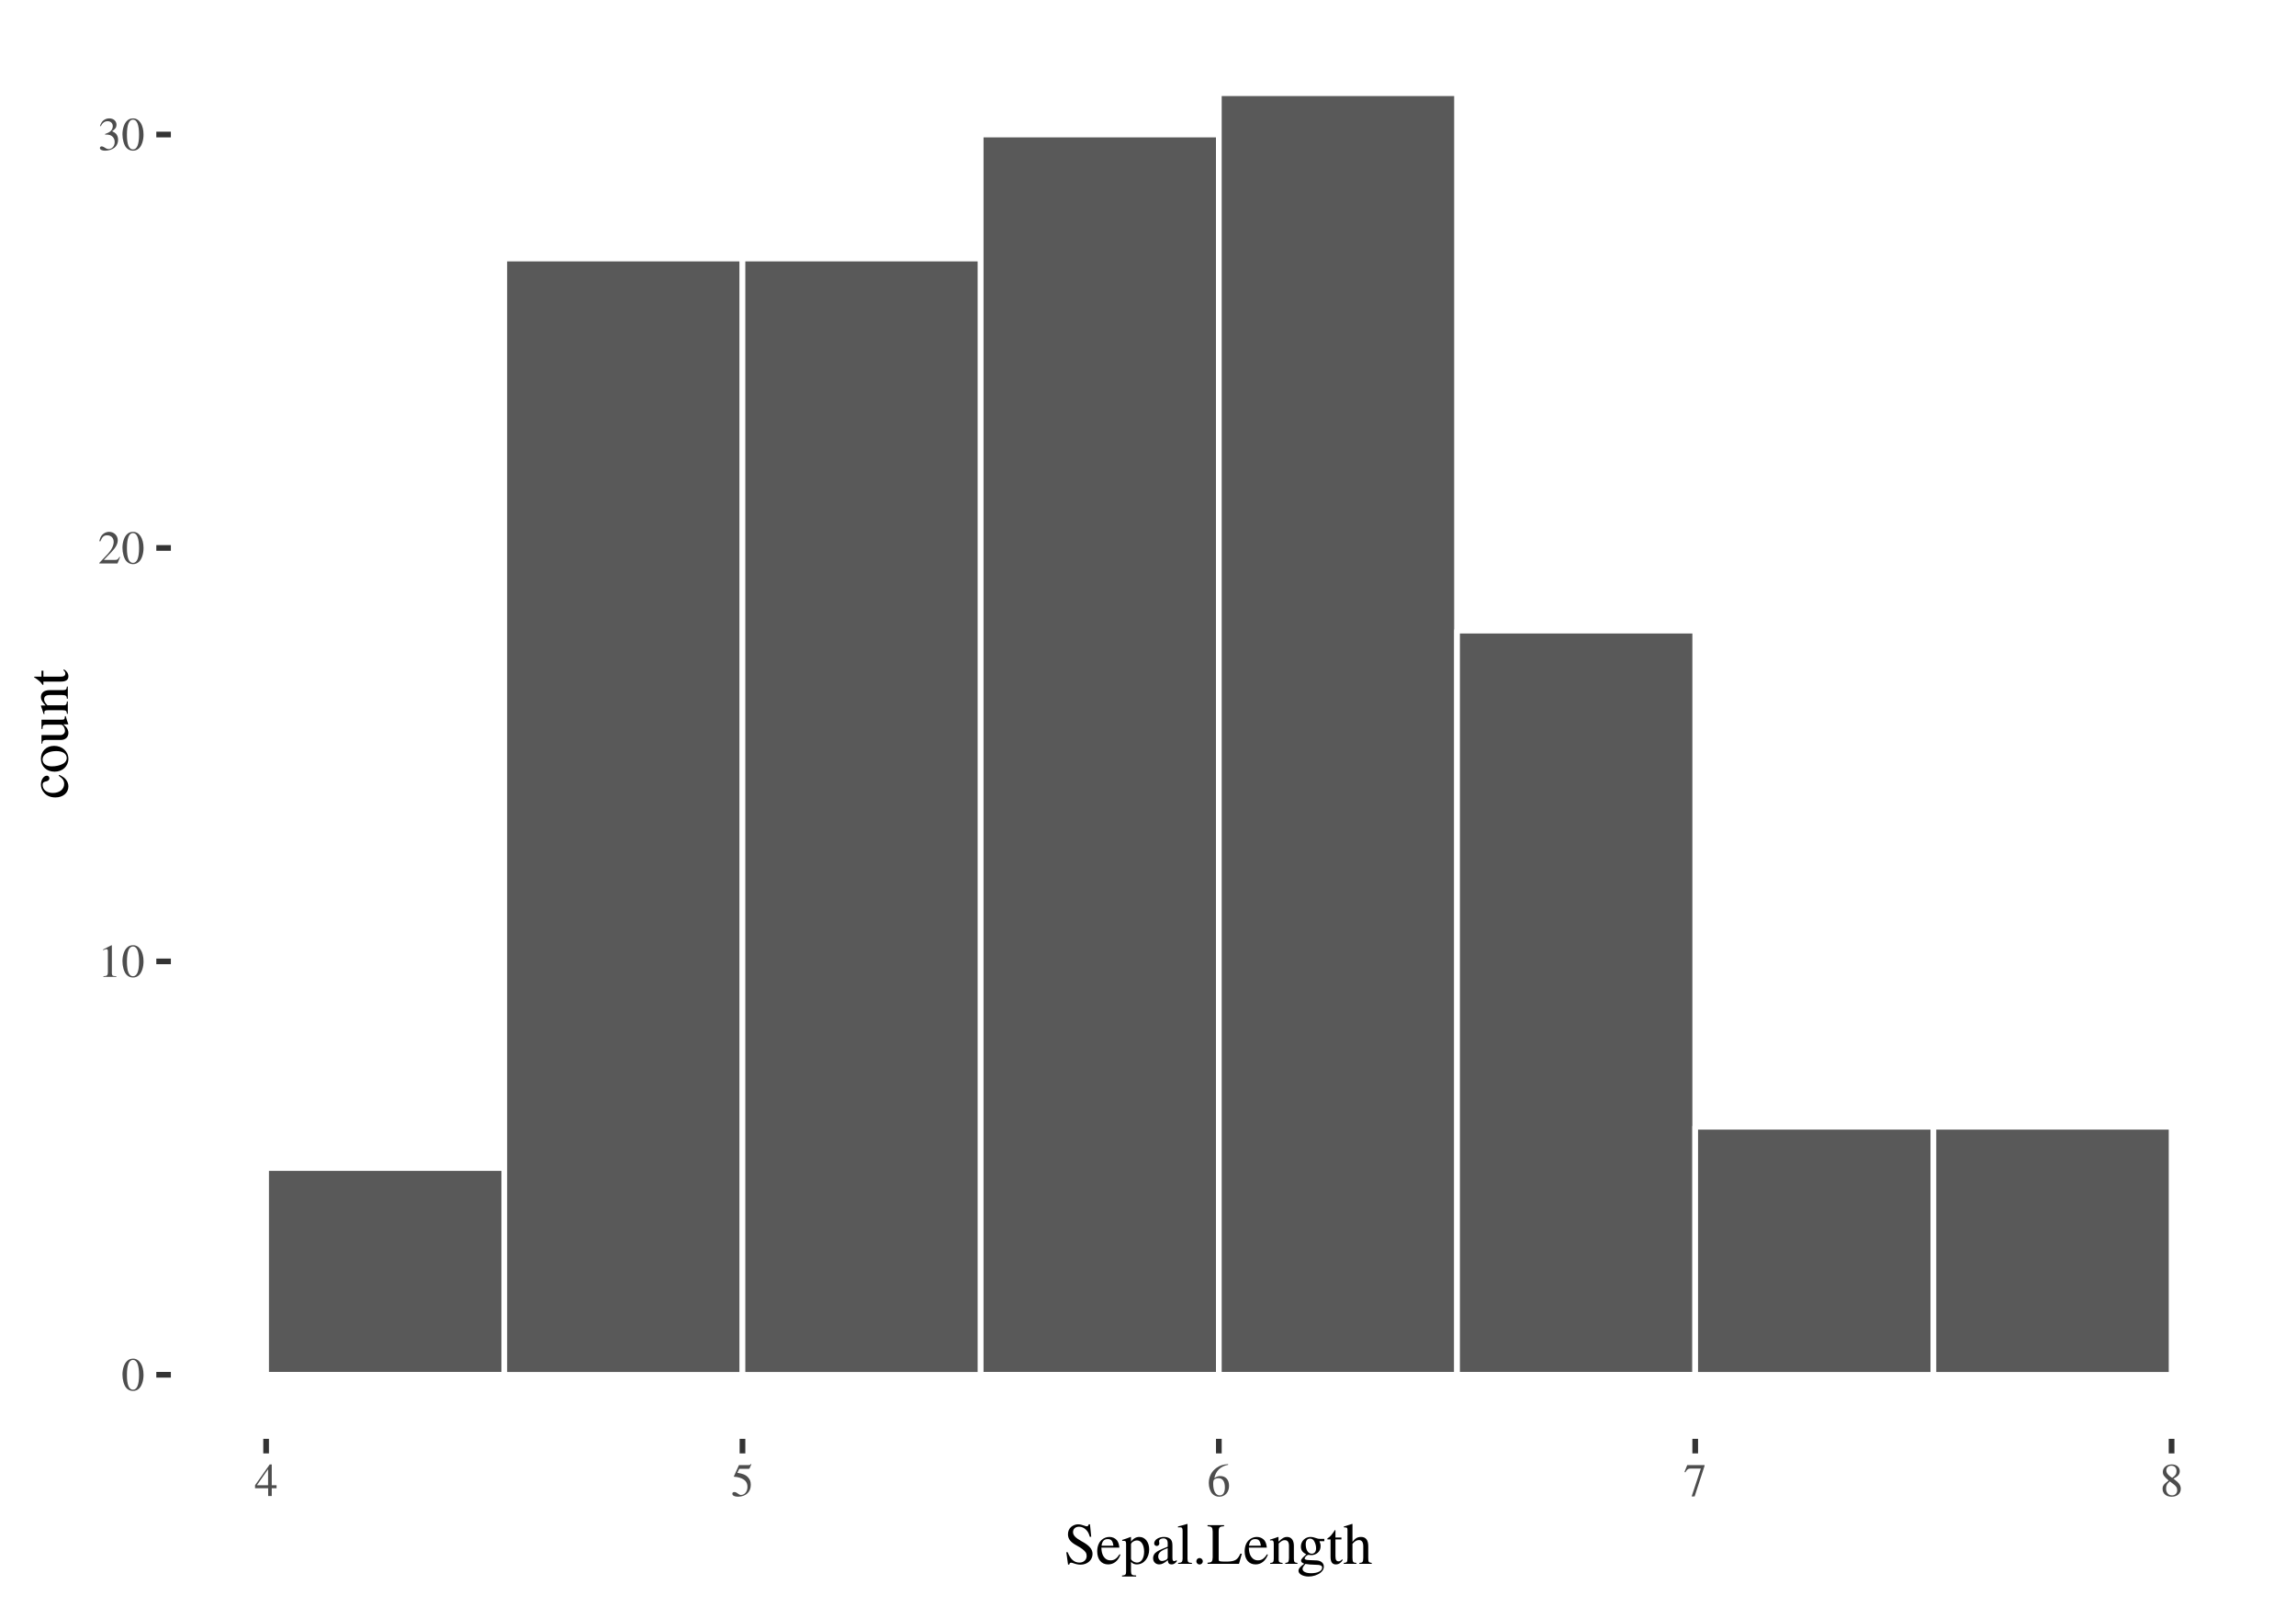
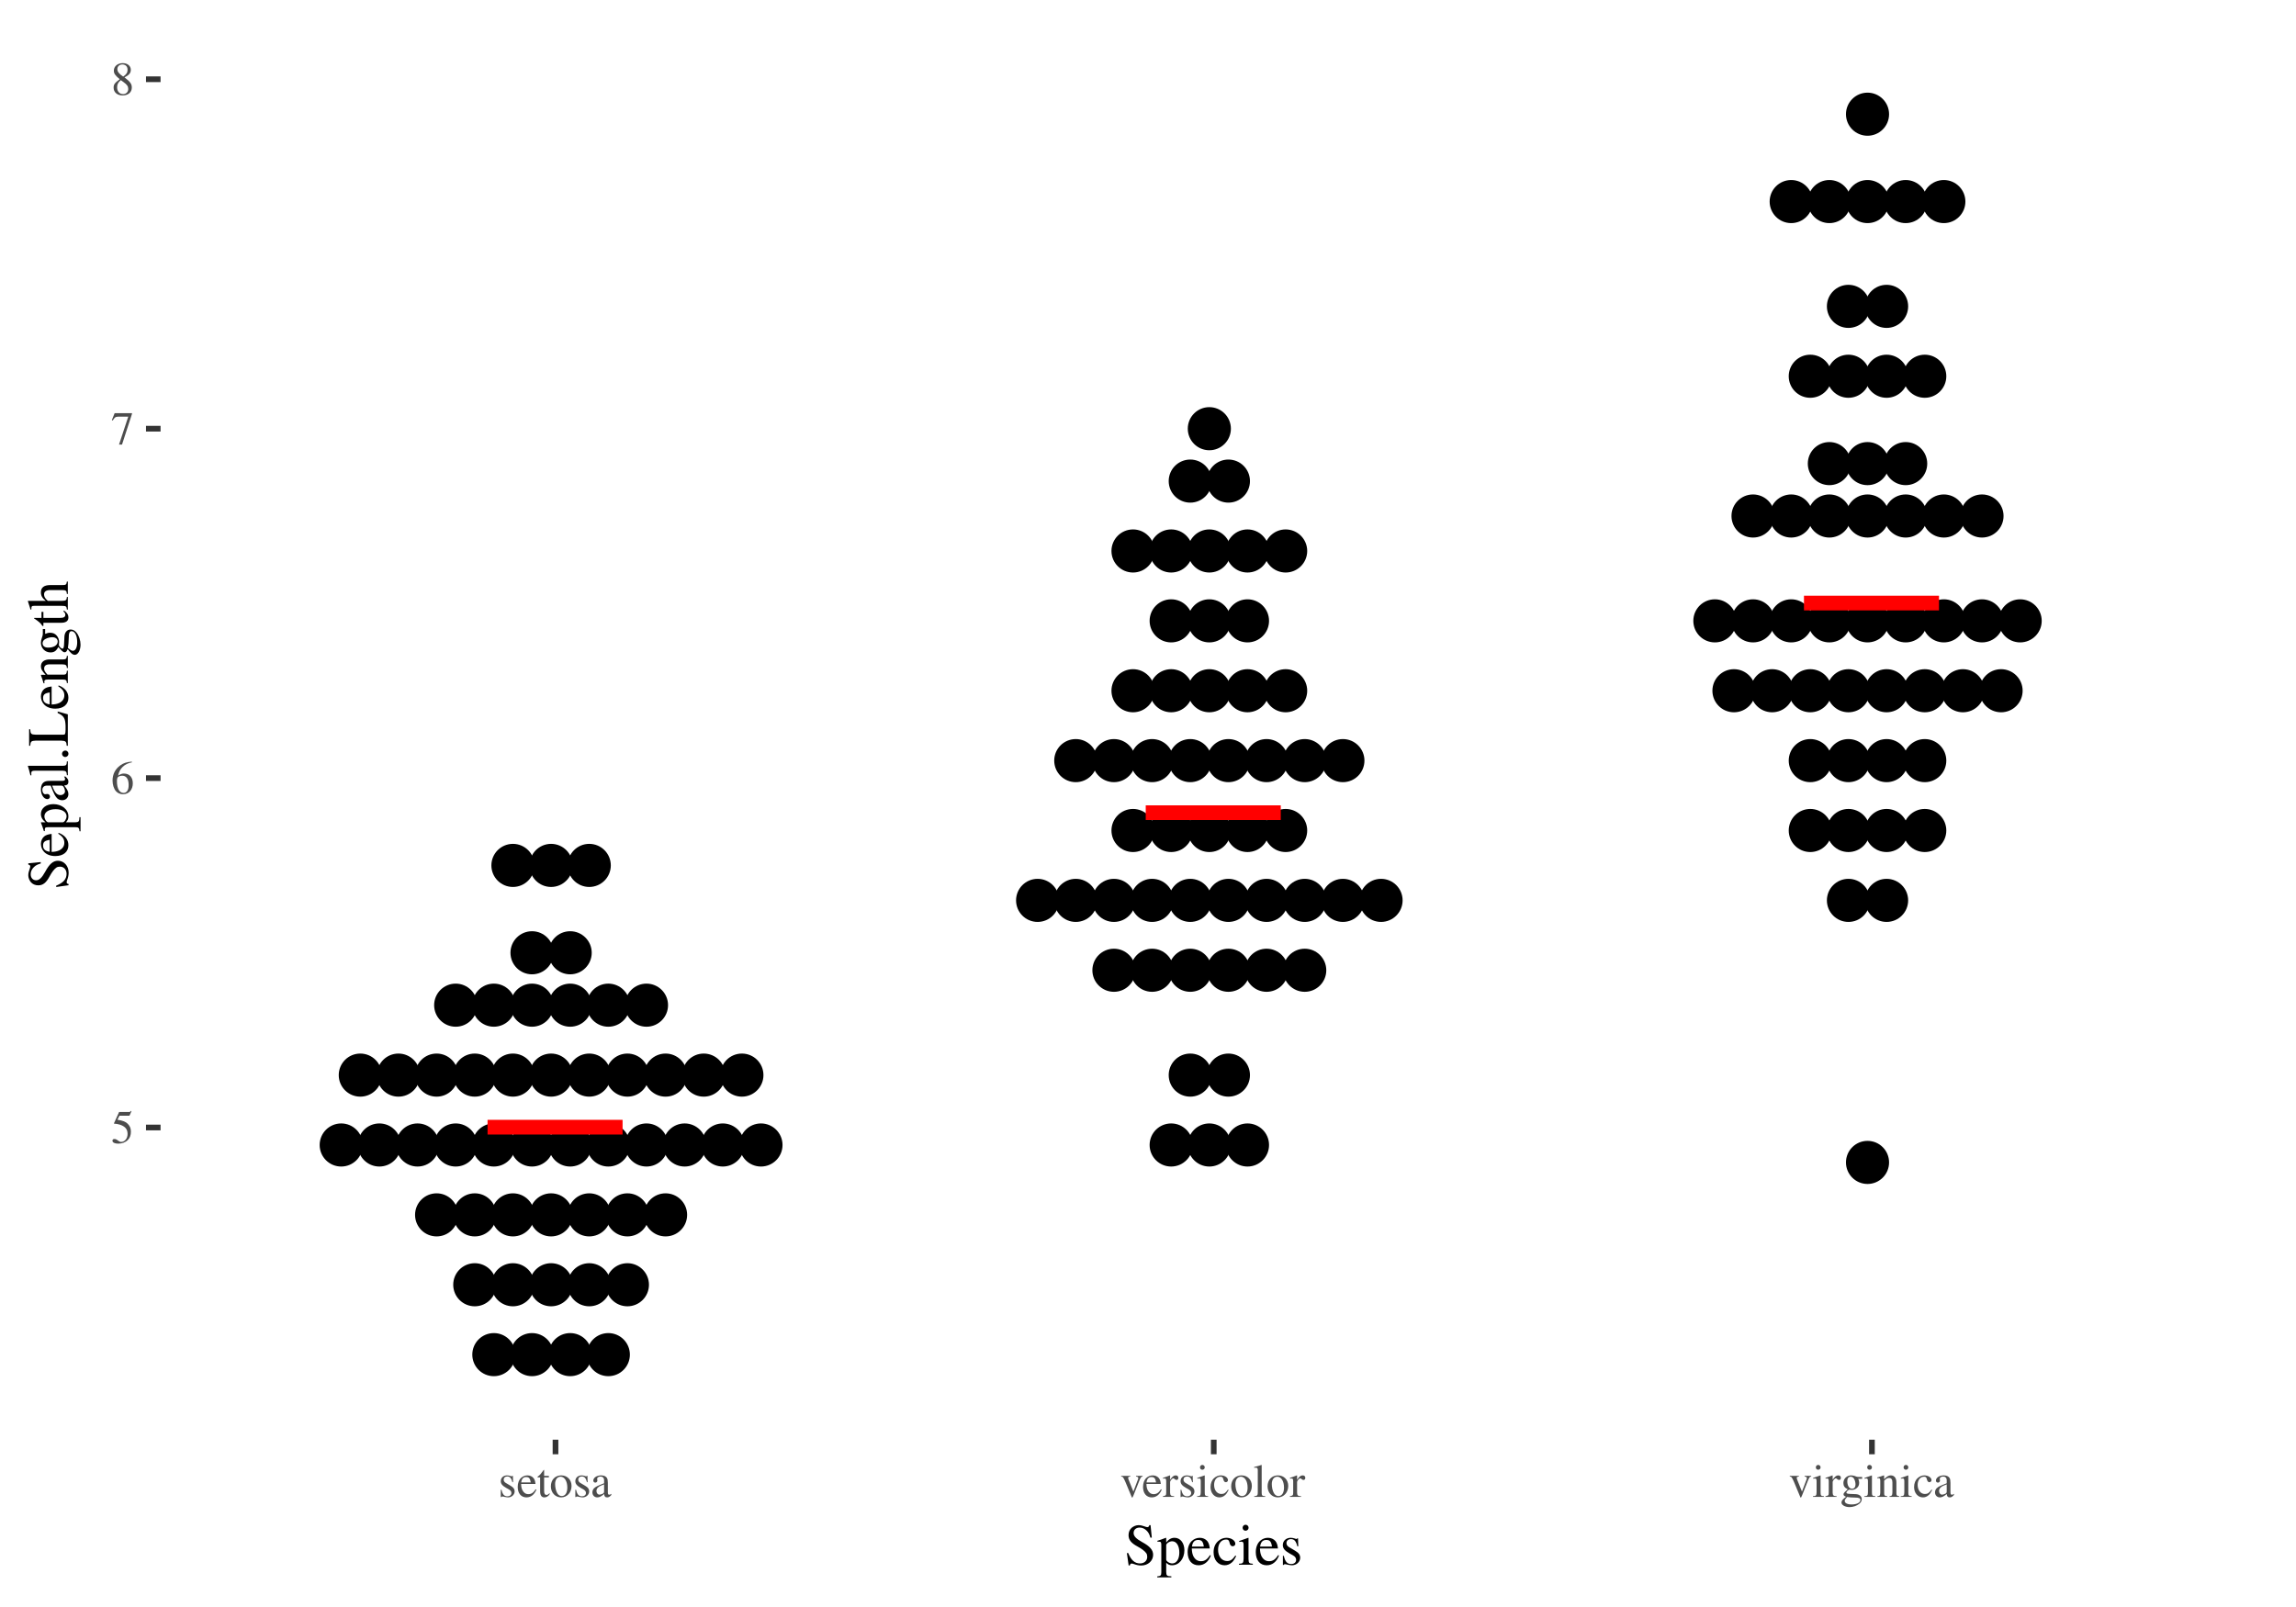
<svg xmlns="http://www.w3.org/2000/svg" viewBox="0 0 432.00 302.40">
  <defs>
    <style type="text/css">
    line, polyline, path, rect, circle {
      fill: none;
      stroke: #000000;
      stroke-linecap: round;
      stroke-linejoin: round;
      stroke-miterlimit: 10.00;
    }
  </style>
  </defs>
  <rect width="100%" height="100%" style="stroke: none; fill: #FFFFFF;" />
  <defs>
-     <clipPath id="cpMzIuMTQ4Nnw0MjYuNTIxfDI3MC43Nnw1LjQ3OTQ1">
-       <rect x="32.15" y="5.48" width="394.37" height="265.28" />
+     <clipPath id="cpMzAuMjEwMXw0MjYuNTIxfDI3MC45MTZ8NS40Nzk0NQ==">
+       <rect x="30.21" y="5.48" width="396.31" height="265.44" />
    </clipPath>
  </defs>
-   <rect x="50.07" y="219.80" width="44.81" height="38.90" style="stroke-width: 1.07; stroke: #FFFFFF; stroke-linecap: butt; fill: #595959;" clip-path="url(#cpMzIuMTQ4Nnw0MjYuNTIxfDI3MC43Nnw1LjQ3OTQ1)" />
-   <rect x="94.89" y="48.66" width="44.81" height="210.05" style="stroke-width: 1.07; stroke: #FFFFFF; stroke-linecap: butt; fill: #595959;" clip-path="url(#cpMzIuMTQ4Nnw0MjYuNTIxfDI3MC43Nnw1LjQ3OTQ1)" />
-   <rect x="139.70" y="48.66" width="44.81" height="210.05" style="stroke-width: 1.07; stroke: #FFFFFF; stroke-linecap: butt; fill: #595959;" clip-path="url(#cpMzIuMTQ4Nnw0MjYuNTIxfDI3MC43Nnw1LjQ3OTQ1)" />
-   <rect x="184.52" y="25.32" width="44.81" height="233.38" style="stroke-width: 1.07; stroke: #FFFFFF; stroke-linecap: butt; fill: #595959;" clip-path="url(#cpMzIuMTQ4Nnw0MjYuNTIxfDI3MC43Nnw1LjQ3OTQ1)" />
-   <rect x="229.33" y="17.54" width="44.81" height="241.16" style="stroke-width: 1.07; stroke: #FFFFFF; stroke-linecap: butt; fill: #595959;" clip-path="url(#cpMzIuMTQ4Nnw0MjYuNTIxfDI3MC43Nnw1LjQ3OTQ1)" />
-   <rect x="274.15" y="118.67" width="44.81" height="140.03" style="stroke-width: 1.07; stroke: #FFFFFF; stroke-linecap: butt; fill: #595959;" clip-path="url(#cpMzIuMTQ4Nnw0MjYuNTIxfDI3MC43Nnw1LjQ3OTQ1)" />
-   <rect x="318.96" y="212.03" width="44.81" height="46.68" style="stroke-width: 1.07; stroke: #FFFFFF; stroke-linecap: butt; fill: #595959;" clip-path="url(#cpMzIuMTQ4Nnw0MjYuNTIxfDI3MC43Nnw1LjQ3OTQ1)" />
-   <rect x="363.78" y="212.03" width="44.81" height="46.68" style="stroke-width: 1.07; stroke: #FFFFFF; stroke-linecap: butt; fill: #595959;" clip-path="url(#cpMzIuMTQ4Nnw0MjYuNTIxfDI3MC43Nnw1LjQ3OTQ1)" />
+   <circle cx="92.92" cy="254.91" r="2.76pt" style="stroke-width: 0.75; fill: #000000;" clip-path="url(#cpMzAuMjEwMXw0MjYuNTIxfDI3MC45MTZ8NS40Nzk0NQ==)" />
+   <circle cx="100.10" cy="254.91" r="2.76pt" style="stroke-width: 0.75; fill: #000000;" clip-path="url(#cpMzAuMjEwMXw0MjYuNTIxfDI3MC45MTZ8NS40Nzk0NQ==)" />
+   <circle cx="107.28" cy="254.91" r="2.76pt" style="stroke-width: 0.75; fill: #000000;" clip-path="url(#cpMzAuMjEwMXw0MjYuNTIxfDI3MC45MTZ8NS40Nzk0NQ==)" />
+   <circle cx="114.46" cy="254.91" r="2.76pt" style="stroke-width: 0.75; fill: #000000;" clip-path="url(#cpMzAuMjEwMXw0MjYuNTIxfDI3MC45MTZ8NS40Nzk0NQ==)" />
+   <circle cx="89.33" cy="241.76" r="2.76pt" style="stroke-width: 0.75; fill: #000000;" clip-path="url(#cpMzAuMjEwMXw0MjYuNTIxfDI3MC45MTZ8NS40Nzk0NQ==)" />
+   <circle cx="96.51" cy="241.76" r="2.76pt" style="stroke-width: 0.75; fill: #000000;" clip-path="url(#cpMzAuMjEwMXw0MjYuNTIxfDI3MC45MTZ8NS40Nzk0NQ==)" />
+   <circle cx="103.69" cy="241.76" r="2.76pt" style="stroke-width: 0.75; fill: #000000;" clip-path="url(#cpMzAuMjEwMXw0MjYuNTIxfDI3MC45MTZ8NS40Nzk0NQ==)" />
+   <circle cx="110.87" cy="241.76" r="2.76pt" style="stroke-width: 0.75; fill: #000000;" clip-path="url(#cpMzAuMjEwMXw0MjYuNTIxfDI3MC45MTZ8NS40Nzk0NQ==)" />
+   <circle cx="118.05" cy="241.76" r="2.76pt" style="stroke-width: 0.75; fill: #000000;" clip-path="url(#cpMzAuMjEwMXw0MjYuNTIxfDI3MC45MTZ8NS40Nzk0NQ==)" />
+   <circle cx="82.15" cy="228.61" r="2.76pt" style="stroke-width: 0.75; fill: #000000;" clip-path="url(#cpMzAuMjEwMXw0MjYuNTIxfDI3MC45MTZ8NS40Nzk0NQ==)" />
+   <circle cx="89.33" cy="228.61" r="2.76pt" style="stroke-width: 0.75; fill: #000000;" clip-path="url(#cpMzAuMjEwMXw0MjYuNTIxfDI3MC45MTZ8NS40Nzk0NQ==)" />
+   <circle cx="96.51" cy="228.61" r="2.76pt" style="stroke-width: 0.75; fill: #000000;" clip-path="url(#cpMzAuMjEwMXw0MjYuNTIxfDI3MC45MTZ8NS40Nzk0NQ==)" />
+   <circle cx="103.69" cy="228.61" r="2.76pt" style="stroke-width: 0.75; fill: #000000;" clip-path="url(#cpMzAuMjEwMXw0MjYuNTIxfDI3MC45MTZ8NS40Nzk0NQ==)" />
+   <circle cx="110.87" cy="228.61" r="2.76pt" style="stroke-width: 0.75; fill: #000000;" clip-path="url(#cpMzAuMjEwMXw0MjYuNTIxfDI3MC45MTZ8NS40Nzk0NQ==)" />
+   <circle cx="118.05" cy="228.61" r="2.76pt" style="stroke-width: 0.75; fill: #000000;" clip-path="url(#cpMzAuMjEwMXw0MjYuNTIxfDI3MC45MTZ8NS40Nzk0NQ==)" />
+   <circle cx="125.23" cy="228.61" r="2.76pt" style="stroke-width: 0.75; fill: #000000;" clip-path="url(#cpMzAuMjEwMXw0MjYuNTIxfDI3MC45MTZ8NS40Nzk0NQ==)" />
+   <circle cx="64.20" cy="215.46" r="2.76pt" style="stroke-width: 0.75; fill: #000000;" clip-path="url(#cpMzAuMjEwMXw0MjYuNTIxfDI3MC45MTZ8NS40Nzk0NQ==)" />
+   <circle cx="71.38" cy="215.46" r="2.76pt" style="stroke-width: 0.75; fill: #000000;" clip-path="url(#cpMzAuMjEwMXw0MjYuNTIxfDI3MC45MTZ8NS40Nzk0NQ==)" />
+   <circle cx="78.56" cy="215.46" r="2.76pt" style="stroke-width: 0.75; fill: #000000;" clip-path="url(#cpMzAuMjEwMXw0MjYuNTIxfDI3MC45MTZ8NS40Nzk0NQ==)" />
+   <circle cx="85.74" cy="215.46" r="2.76pt" style="stroke-width: 0.75; fill: #000000;" clip-path="url(#cpMzAuMjEwMXw0MjYuNTIxfDI3MC45MTZ8NS40Nzk0NQ==)" />
+   <circle cx="92.92" cy="215.46" r="2.76pt" style="stroke-width: 0.75; fill: #000000;" clip-path="url(#cpMzAuMjEwMXw0MjYuNTIxfDI3MC45MTZ8NS40Nzk0NQ==)" />
+   <circle cx="100.10" cy="215.46" r="2.76pt" style="stroke-width: 0.75; fill: #000000;" clip-path="url(#cpMzAuMjEwMXw0MjYuNTIxfDI3MC45MTZ8NS40Nzk0NQ==)" />
+   <circle cx="107.28" cy="215.46" r="2.76pt" style="stroke-width: 0.75; fill: #000000;" clip-path="url(#cpMzAuMjEwMXw0MjYuNTIxfDI3MC45MTZ8NS40Nzk0NQ==)" />
+   <circle cx="114.46" cy="215.46" r="2.76pt" style="stroke-width: 0.75; fill: #000000;" clip-path="url(#cpMzAuMjEwMXw0MjYuNTIxfDI3MC45MTZ8NS40Nzk0NQ==)" />
+   <circle cx="121.64" cy="215.46" r="2.76pt" style="stroke-width: 0.75; fill: #000000;" clip-path="url(#cpMzAuMjEwMXw0MjYuNTIxfDI3MC45MTZ8NS40Nzk0NQ==)" />
+   <circle cx="128.82" cy="215.46" r="2.76pt" style="stroke-width: 0.75; fill: #000000;" clip-path="url(#cpMzAuMjEwMXw0MjYuNTIxfDI3MC45MTZ8NS40Nzk0NQ==)" />
+   <circle cx="136.00" cy="215.46" r="2.76pt" style="stroke-width: 0.75; fill: #000000;" clip-path="url(#cpMzAuMjEwMXw0MjYuNTIxfDI3MC45MTZ8NS40Nzk0NQ==)" />
+   <circle cx="143.18" cy="215.46" r="2.76pt" style="stroke-width: 0.75; fill: #000000;" clip-path="url(#cpMzAuMjEwMXw0MjYuNTIxfDI3MC45MTZ8NS40Nzk0NQ==)" />
+   <circle cx="67.79" cy="202.31" r="2.76pt" style="stroke-width: 0.75; fill: #000000;" clip-path="url(#cpMzAuMjEwMXw0MjYuNTIxfDI3MC45MTZ8NS40Nzk0NQ==)" />
+   <circle cx="74.97" cy="202.31" r="2.76pt" style="stroke-width: 0.75; fill: #000000;" clip-path="url(#cpMzAuMjEwMXw0MjYuNTIxfDI3MC45MTZ8NS40Nzk0NQ==)" />
+   <circle cx="82.15" cy="202.31" r="2.76pt" style="stroke-width: 0.75; fill: #000000;" clip-path="url(#cpMzAuMjEwMXw0MjYuNTIxfDI3MC45MTZ8NS40Nzk0NQ==)" />
+   <circle cx="89.33" cy="202.31" r="2.76pt" style="stroke-width: 0.75; fill: #000000;" clip-path="url(#cpMzAuMjEwMXw0MjYuNTIxfDI3MC45MTZ8NS40Nzk0NQ==)" />
+   <circle cx="96.51" cy="202.31" r="2.76pt" style="stroke-width: 0.75; fill: #000000;" clip-path="url(#cpMzAuMjEwMXw0MjYuNTIxfDI3MC45MTZ8NS40Nzk0NQ==)" />
+   <circle cx="103.69" cy="202.31" r="2.76pt" style="stroke-width: 0.75; fill: #000000;" clip-path="url(#cpMzAuMjEwMXw0MjYuNTIxfDI3MC45MTZ8NS40Nzk0NQ==)" />
+   <circle cx="110.87" cy="202.31" r="2.76pt" style="stroke-width: 0.75; fill: #000000;" clip-path="url(#cpMzAuMjEwMXw0MjYuNTIxfDI3MC45MTZ8NS40Nzk0NQ==)" />
+   <circle cx="118.05" cy="202.31" r="2.76pt" style="stroke-width: 0.75; fill: #000000;" clip-path="url(#cpMzAuMjEwMXw0MjYuNTIxfDI3MC45MTZ8NS40Nzk0NQ==)" />
+   <circle cx="125.23" cy="202.31" r="2.76pt" style="stroke-width: 0.75; fill: #000000;" clip-path="url(#cpMzAuMjEwMXw0MjYuNTIxfDI3MC45MTZ8NS40Nzk0NQ==)" />
+   <circle cx="132.41" cy="202.31" r="2.76pt" style="stroke-width: 0.75; fill: #000000;" clip-path="url(#cpMzAuMjEwMXw0MjYuNTIxfDI3MC45MTZ8NS40Nzk0NQ==)" />
+   <circle cx="139.59" cy="202.31" r="2.76pt" style="stroke-width: 0.75; fill: #000000;" clip-path="url(#cpMzAuMjEwMXw0MjYuNTIxfDI3MC45MTZ8NS40Nzk0NQ==)" />
+   <circle cx="85.74" cy="189.15" r="2.76pt" style="stroke-width: 0.75; fill: #000000;" clip-path="url(#cpMzAuMjEwMXw0MjYuNTIxfDI3MC45MTZ8NS40Nzk0NQ==)" />
+   <circle cx="92.92" cy="189.15" r="2.76pt" style="stroke-width: 0.75; fill: #000000;" clip-path="url(#cpMzAuMjEwMXw0MjYuNTIxfDI3MC45MTZ8NS40Nzk0NQ==)" />
+   <circle cx="100.10" cy="189.15" r="2.76pt" style="stroke-width: 0.75; fill: #000000;" clip-path="url(#cpMzAuMjEwMXw0MjYuNTIxfDI3MC45MTZ8NS40Nzk0NQ==)" />
+   <circle cx="107.28" cy="189.15" r="2.76pt" style="stroke-width: 0.75; fill: #000000;" clip-path="url(#cpMzAuMjEwMXw0MjYuNTIxfDI3MC45MTZ8NS40Nzk0NQ==)" />
+   <circle cx="114.46" cy="189.15" r="2.76pt" style="stroke-width: 0.75; fill: #000000;" clip-path="url(#cpMzAuMjEwMXw0MjYuNTIxfDI3MC45MTZ8NS40Nzk0NQ==)" />
+   <circle cx="121.64" cy="189.15" r="2.76pt" style="stroke-width: 0.75; fill: #000000;" clip-path="url(#cpMzAuMjEwMXw0MjYuNTIxfDI3MC45MTZ8NS40Nzk0NQ==)" />
+   <circle cx="100.10" cy="179.29" r="2.76pt" style="stroke-width: 0.75; fill: #000000;" clip-path="url(#cpMzAuMjEwMXw0MjYuNTIxfDI3MC45MTZ8NS40Nzk0NQ==)" />
+   <circle cx="107.28" cy="179.29" r="2.76pt" style="stroke-width: 0.75; fill: #000000;" clip-path="url(#cpMzAuMjEwMXw0MjYuNTIxfDI3MC45MTZ8NS40Nzk0NQ==)" />
+   <circle cx="96.51" cy="162.85" r="2.76pt" style="stroke-width: 0.75; fill: #000000;" clip-path="url(#cpMzAuMjEwMXw0MjYuNTIxfDI3MC45MTZ8NS40Nzk0NQ==)" />
+   <circle cx="103.69" cy="162.85" r="2.76pt" style="stroke-width: 0.75; fill: #000000;" clip-path="url(#cpMzAuMjEwMXw0MjYuNTIxfDI3MC45MTZ8NS40Nzk0NQ==)" />
+   <circle cx="110.87" cy="162.85" r="2.76pt" style="stroke-width: 0.75; fill: #000000;" clip-path="url(#cpMzAuMjEwMXw0MjYuNTIxfDI3MC45MTZ8NS40Nzk0NQ==)" />
+   <circle cx="220.36" cy="215.46" r="2.76pt" style="stroke-width: 0.75; fill: #000000;" clip-path="url(#cpMzAuMjEwMXw0MjYuNTIxfDI3MC45MTZ8NS40Nzk0NQ==)" />
+   <circle cx="227.54" cy="215.46" r="2.76pt" style="stroke-width: 0.75; fill: #000000;" clip-path="url(#cpMzAuMjEwMXw0MjYuNTIxfDI3MC45MTZ8NS40Nzk0NQ==)" />
+   <circle cx="234.72" cy="215.46" r="2.76pt" style="stroke-width: 0.75; fill: #000000;" clip-path="url(#cpMzAuMjEwMXw0MjYuNTIxfDI3MC45MTZ8NS40Nzk0NQ==)" />
+   <circle cx="223.95" cy="202.31" r="2.76pt" style="stroke-width: 0.75; fill: #000000;" clip-path="url(#cpMzAuMjEwMXw0MjYuNTIxfDI3MC45MTZ8NS40Nzk0NQ==)" />
+   <circle cx="231.13" cy="202.31" r="2.76pt" style="stroke-width: 0.75; fill: #000000;" clip-path="url(#cpMzAuMjEwMXw0MjYuNTIxfDI3MC45MTZ8NS40Nzk0NQ==)" />
+   <circle cx="209.59" cy="182.58" r="2.76pt" style="stroke-width: 0.75; fill: #000000;" clip-path="url(#cpMzAuMjEwMXw0MjYuNTIxfDI3MC45MTZ8NS40Nzk0NQ==)" />
+   <circle cx="216.77" cy="182.58" r="2.76pt" style="stroke-width: 0.75; fill: #000000;" clip-path="url(#cpMzAuMjEwMXw0MjYuNTIxfDI3MC45MTZ8NS40Nzk0NQ==)" />
+   <circle cx="223.95" cy="182.58" r="2.76pt" style="stroke-width: 0.75; fill: #000000;" clip-path="url(#cpMzAuMjEwMXw0MjYuNTIxfDI3MC45MTZ8NS40Nzk0NQ==)" />
+   <circle cx="231.13" cy="182.58" r="2.76pt" style="stroke-width: 0.75; fill: #000000;" clip-path="url(#cpMzAuMjEwMXw0MjYuNTIxfDI3MC45MTZ8NS40Nzk0NQ==)" />
+   <circle cx="238.31" cy="182.58" r="2.76pt" style="stroke-width: 0.75; fill: #000000;" clip-path="url(#cpMzAuMjEwMXw0MjYuNTIxfDI3MC45MTZ8NS40Nzk0NQ==)" />
+   <circle cx="245.49" cy="182.58" r="2.76pt" style="stroke-width: 0.75; fill: #000000;" clip-path="url(#cpMzAuMjEwMXw0MjYuNTIxfDI3MC45MTZ8NS40Nzk0NQ==)" />
+   <circle cx="195.23" cy="169.43" r="2.76pt" style="stroke-width: 0.75; fill: #000000;" clip-path="url(#cpMzAuMjEwMXw0MjYuNTIxfDI3MC45MTZ8NS40Nzk0NQ==)" />
+   <circle cx="202.41" cy="169.43" r="2.76pt" style="stroke-width: 0.75; fill: #000000;" clip-path="url(#cpMzAuMjEwMXw0MjYuNTIxfDI3MC45MTZ8NS40Nzk0NQ==)" />
+   <circle cx="209.59" cy="169.43" r="2.76pt" style="stroke-width: 0.75; fill: #000000;" clip-path="url(#cpMzAuMjEwMXw0MjYuNTIxfDI3MC45MTZ8NS40Nzk0NQ==)" />
+   <circle cx="216.77" cy="169.43" r="2.76pt" style="stroke-width: 0.75; fill: #000000;" clip-path="url(#cpMzAuMjEwMXw0MjYuNTIxfDI3MC45MTZ8NS40Nzk0NQ==)" />
+   <circle cx="223.95" cy="169.43" r="2.76pt" style="stroke-width: 0.75; fill: #000000;" clip-path="url(#cpMzAuMjEwMXw0MjYuNTIxfDI3MC45MTZ8NS40Nzk0NQ==)" />
+   <circle cx="231.13" cy="169.43" r="2.76pt" style="stroke-width: 0.75; fill: #000000;" clip-path="url(#cpMzAuMjEwMXw0MjYuNTIxfDI3MC45MTZ8NS40Nzk0NQ==)" />
+   <circle cx="238.31" cy="169.43" r="2.76pt" style="stroke-width: 0.75; fill: #000000;" clip-path="url(#cpMzAuMjEwMXw0MjYuNTIxfDI3MC45MTZ8NS40Nzk0NQ==)" />
+   <circle cx="245.49" cy="169.43" r="2.76pt" style="stroke-width: 0.75; fill: #000000;" clip-path="url(#cpMzAuMjEwMXw0MjYuNTIxfDI3MC45MTZ8NS40Nzk0NQ==)" />
+   <circle cx="252.67" cy="169.43" r="2.76pt" style="stroke-width: 0.75; fill: #000000;" clip-path="url(#cpMzAuMjEwMXw0MjYuNTIxfDI3MC45MTZ8NS40Nzk0NQ==)" />
+   <circle cx="259.85" cy="169.43" r="2.76pt" style="stroke-width: 0.75; fill: #000000;" clip-path="url(#cpMzAuMjEwMXw0MjYuNTIxfDI3MC45MTZ8NS40Nzk0NQ==)" />
+   <circle cx="213.18" cy="156.28" r="2.76pt" style="stroke-width: 0.75; fill: #000000;" clip-path="url(#cpMzAuMjEwMXw0MjYuNTIxfDI3MC45MTZ8NS40Nzk0NQ==)" />
+   <circle cx="220.36" cy="156.28" r="2.76pt" style="stroke-width: 0.75; fill: #000000;" clip-path="url(#cpMzAuMjEwMXw0MjYuNTIxfDI3MC45MTZ8NS40Nzk0NQ==)" />
+   <circle cx="227.54" cy="156.28" r="2.76pt" style="stroke-width: 0.75; fill: #000000;" clip-path="url(#cpMzAuMjEwMXw0MjYuNTIxfDI3MC45MTZ8NS40Nzk0NQ==)" />
+   <circle cx="234.72" cy="156.28" r="2.76pt" style="stroke-width: 0.75; fill: #000000;" clip-path="url(#cpMzAuMjEwMXw0MjYuNTIxfDI3MC45MTZ8NS40Nzk0NQ==)" />
+   <circle cx="241.90" cy="156.28" r="2.76pt" style="stroke-width: 0.75; fill: #000000;" clip-path="url(#cpMzAuMjEwMXw0MjYuNTIxfDI3MC45MTZ8NS40Nzk0NQ==)" />
+   <circle cx="202.41" cy="143.13" r="2.76pt" style="stroke-width: 0.75; fill: #000000;" clip-path="url(#cpMzAuMjEwMXw0MjYuNTIxfDI3MC45MTZ8NS40Nzk0NQ==)" />
+   <circle cx="209.59" cy="143.13" r="2.76pt" style="stroke-width: 0.75; fill: #000000;" clip-path="url(#cpMzAuMjEwMXw0MjYuNTIxfDI3MC45MTZ8NS40Nzk0NQ==)" />
+   <circle cx="216.77" cy="143.13" r="2.76pt" style="stroke-width: 0.75; fill: #000000;" clip-path="url(#cpMzAuMjEwMXw0MjYuNTIxfDI3MC45MTZ8NS40Nzk0NQ==)" />
+   <circle cx="223.95" cy="143.13" r="2.76pt" style="stroke-width: 0.75; fill: #000000;" clip-path="url(#cpMzAuMjEwMXw0MjYuNTIxfDI3MC45MTZ8NS40Nzk0NQ==)" />
+   <circle cx="231.13" cy="143.13" r="2.76pt" style="stroke-width: 0.75; fill: #000000;" clip-path="url(#cpMzAuMjEwMXw0MjYuNTIxfDI3MC45MTZ8NS40Nzk0NQ==)" />
+   <circle cx="238.31" cy="143.13" r="2.76pt" style="stroke-width: 0.75; fill: #000000;" clip-path="url(#cpMzAuMjEwMXw0MjYuNTIxfDI3MC45MTZ8NS40Nzk0NQ==)" />
+   <circle cx="245.49" cy="143.13" r="2.76pt" style="stroke-width: 0.75; fill: #000000;" clip-path="url(#cpMzAuMjEwMXw0MjYuNTIxfDI3MC45MTZ8NS40Nzk0NQ==)" />
+   <circle cx="252.67" cy="143.13" r="2.76pt" style="stroke-width: 0.75; fill: #000000;" clip-path="url(#cpMzAuMjEwMXw0MjYuNTIxfDI3MC45MTZ8NS40Nzk0NQ==)" />
+   <circle cx="213.18" cy="129.98" r="2.76pt" style="stroke-width: 0.75; fill: #000000;" clip-path="url(#cpMzAuMjEwMXw0MjYuNTIxfDI3MC45MTZ8NS40Nzk0NQ==)" />
+   <circle cx="220.36" cy="129.98" r="2.76pt" style="stroke-width: 0.75; fill: #000000;" clip-path="url(#cpMzAuMjEwMXw0MjYuNTIxfDI3MC45MTZ8NS40Nzk0NQ==)" />
+   <circle cx="227.54" cy="129.98" r="2.76pt" style="stroke-width: 0.75; fill: #000000;" clip-path="url(#cpMzAuMjEwMXw0MjYuNTIxfDI3MC45MTZ8NS40Nzk0NQ==)" />
+   <circle cx="234.72" cy="129.98" r="2.76pt" style="stroke-width: 0.75; fill: #000000;" clip-path="url(#cpMzAuMjEwMXw0MjYuNTIxfDI3MC45MTZ8NS40Nzk0NQ==)" />
+   <circle cx="241.90" cy="129.98" r="2.76pt" style="stroke-width: 0.75; fill: #000000;" clip-path="url(#cpMzAuMjEwMXw0MjYuNTIxfDI3MC45MTZ8NS40Nzk0NQ==)" />
+   <circle cx="220.36" cy="116.83" r="2.76pt" style="stroke-width: 0.75; fill: #000000;" clip-path="url(#cpMzAuMjEwMXw0MjYuNTIxfDI3MC45MTZ8NS40Nzk0NQ==)" />
+   <circle cx="227.54" cy="116.83" r="2.76pt" style="stroke-width: 0.75; fill: #000000;" clip-path="url(#cpMzAuMjEwMXw0MjYuNTIxfDI3MC45MTZ8NS40Nzk0NQ==)" />
+   <circle cx="234.72" cy="116.83" r="2.76pt" style="stroke-width: 0.75; fill: #000000;" clip-path="url(#cpMzAuMjEwMXw0MjYuNTIxfDI3MC45MTZ8NS40Nzk0NQ==)" />
+   <circle cx="213.18" cy="103.68" r="2.76pt" style="stroke-width: 0.75; fill: #000000;" clip-path="url(#cpMzAuMjEwMXw0MjYuNTIxfDI3MC45MTZ8NS40Nzk0NQ==)" />
+   <circle cx="220.36" cy="103.68" r="2.76pt" style="stroke-width: 0.75; fill: #000000;" clip-path="url(#cpMzAuMjEwMXw0MjYuNTIxfDI3MC45MTZ8NS40Nzk0NQ==)" />
+   <circle cx="227.54" cy="103.68" r="2.76pt" style="stroke-width: 0.75; fill: #000000;" clip-path="url(#cpMzAuMjEwMXw0MjYuNTIxfDI3MC45MTZ8NS40Nzk0NQ==)" />
+   <circle cx="234.72" cy="103.68" r="2.76pt" style="stroke-width: 0.75; fill: #000000;" clip-path="url(#cpMzAuMjEwMXw0MjYuNTIxfDI3MC45MTZ8NS40Nzk0NQ==)" />
+   <circle cx="241.90" cy="103.68" r="2.76pt" style="stroke-width: 0.75; fill: #000000;" clip-path="url(#cpMzAuMjEwMXw0MjYuNTIxfDI3MC45MTZ8NS40Nzk0NQ==)" />
+   <circle cx="223.95" cy="90.53" r="2.76pt" style="stroke-width: 0.75; fill: #000000;" clip-path="url(#cpMzAuMjEwMXw0MjYuNTIxfDI3MC45MTZ8NS40Nzk0NQ==)" />
+   <circle cx="231.13" cy="90.53" r="2.76pt" style="stroke-width: 0.75; fill: #000000;" clip-path="url(#cpMzAuMjEwMXw0MjYuNTIxfDI3MC45MTZ8NS40Nzk0NQ==)" />
+   <circle cx="227.54" cy="80.67" r="2.76pt" style="stroke-width: 0.75; fill: #000000;" clip-path="url(#cpMzAuMjEwMXw0MjYuNTIxfDI3MC45MTZ8NS40Nzk0NQ==)" />
+   <circle cx="351.38" cy="218.74" r="2.76pt" style="stroke-width: 0.75; fill: #000000;" clip-path="url(#cpMzAuMjEwMXw0MjYuNTIxfDI3MC45MTZ8NS40Nzk0NQ==)" />
+   <circle cx="347.79" cy="169.43" r="2.76pt" style="stroke-width: 0.75; fill: #000000;" clip-path="url(#cpMzAuMjEwMXw0MjYuNTIxfDI3MC45MTZ8NS40Nzk0NQ==)" />
+   <circle cx="354.97" cy="169.43" r="2.76pt" style="stroke-width: 0.75; fill: #000000;" clip-path="url(#cpMzAuMjEwMXw0MjYuNTIxfDI3MC45MTZ8NS40Nzk0NQ==)" />
+   <circle cx="340.61" cy="156.28" r="2.76pt" style="stroke-width: 0.75; fill: #000000;" clip-path="url(#cpMzAuMjEwMXw0MjYuNTIxfDI3MC45MTZ8NS40Nzk0NQ==)" />
+   <circle cx="347.79" cy="156.28" r="2.76pt" style="stroke-width: 0.75; fill: #000000;" clip-path="url(#cpMzAuMjEwMXw0MjYuNTIxfDI3MC45MTZ8NS40Nzk0NQ==)" />
+   <circle cx="354.97" cy="156.28" r="2.76pt" style="stroke-width: 0.75; fill: #000000;" clip-path="url(#cpMzAuMjEwMXw0MjYuNTIxfDI3MC45MTZ8NS40Nzk0NQ==)" />
+   <circle cx="362.15" cy="156.28" r="2.76pt" style="stroke-width: 0.75; fill: #000000;" clip-path="url(#cpMzAuMjEwMXw0MjYuNTIxfDI3MC45MTZ8NS40Nzk0NQ==)" />
+   <circle cx="340.61" cy="143.13" r="2.76pt" style="stroke-width: 0.75; fill: #000000;" clip-path="url(#cpMzAuMjEwMXw0MjYuNTIxfDI3MC45MTZ8NS40Nzk0NQ==)" />
+   <circle cx="347.79" cy="143.13" r="2.76pt" style="stroke-width: 0.75; fill: #000000;" clip-path="url(#cpMzAuMjEwMXw0MjYuNTIxfDI3MC45MTZ8NS40Nzk0NQ==)" />
+   <circle cx="354.97" cy="143.13" r="2.76pt" style="stroke-width: 0.75; fill: #000000;" clip-path="url(#cpMzAuMjEwMXw0MjYuNTIxfDI3MC45MTZ8NS40Nzk0NQ==)" />
+   <circle cx="362.15" cy="143.13" r="2.76pt" style="stroke-width: 0.75; fill: #000000;" clip-path="url(#cpMzAuMjEwMXw0MjYuNTIxfDI3MC45MTZ8NS40Nzk0NQ==)" />
+   <circle cx="326.25" cy="129.98" r="2.76pt" style="stroke-width: 0.75; fill: #000000;" clip-path="url(#cpMzAuMjEwMXw0MjYuNTIxfDI3MC45MTZ8NS40Nzk0NQ==)" />
+   <circle cx="333.43" cy="129.98" r="2.76pt" style="stroke-width: 0.75; fill: #000000;" clip-path="url(#cpMzAuMjEwMXw0MjYuNTIxfDI3MC45MTZ8NS40Nzk0NQ==)" />
+   <circle cx="340.61" cy="129.98" r="2.76pt" style="stroke-width: 0.75; fill: #000000;" clip-path="url(#cpMzAuMjEwMXw0MjYuNTIxfDI3MC45MTZ8NS40Nzk0NQ==)" />
+   <circle cx="347.79" cy="129.98" r="2.76pt" style="stroke-width: 0.75; fill: #000000;" clip-path="url(#cpMzAuMjEwMXw0MjYuNTIxfDI3MC45MTZ8NS40Nzk0NQ==)" />
+   <circle cx="354.97" cy="129.98" r="2.76pt" style="stroke-width: 0.75; fill: #000000;" clip-path="url(#cpMzAuMjEwMXw0MjYuNTIxfDI3MC45MTZ8NS40Nzk0NQ==)" />
+   <circle cx="362.15" cy="129.98" r="2.76pt" style="stroke-width: 0.75; fill: #000000;" clip-path="url(#cpMzAuMjEwMXw0MjYuNTIxfDI3MC45MTZ8NS40Nzk0NQ==)" />
+   <circle cx="369.33" cy="129.98" r="2.76pt" style="stroke-width: 0.75; fill: #000000;" clip-path="url(#cpMzAuMjEwMXw0MjYuNTIxfDI3MC45MTZ8NS40Nzk0NQ==)" />
+   <circle cx="376.51" cy="129.98" r="2.76pt" style="stroke-width: 0.75; fill: #000000;" clip-path="url(#cpMzAuMjEwMXw0MjYuNTIxfDI3MC45MTZ8NS40Nzk0NQ==)" />
+   <circle cx="322.66" cy="116.83" r="2.76pt" style="stroke-width: 0.75; fill: #000000;" clip-path="url(#cpMzAuMjEwMXw0MjYuNTIxfDI3MC45MTZ8NS40Nzk0NQ==)" />
+   <circle cx="329.84" cy="116.83" r="2.76pt" style="stroke-width: 0.75; fill: #000000;" clip-path="url(#cpMzAuMjEwMXw0MjYuNTIxfDI3MC45MTZ8NS40Nzk0NQ==)" />
+   <circle cx="337.02" cy="116.83" r="2.76pt" style="stroke-width: 0.75; fill: #000000;" clip-path="url(#cpMzAuMjEwMXw0MjYuNTIxfDI3MC45MTZ8NS40Nzk0NQ==)" />
+   <circle cx="344.20" cy="116.83" r="2.76pt" style="stroke-width: 0.75; fill: #000000;" clip-path="url(#cpMzAuMjEwMXw0MjYuNTIxfDI3MC45MTZ8NS40Nzk0NQ==)" />
+   <circle cx="351.38" cy="116.83" r="2.76pt" style="stroke-width: 0.75; fill: #000000;" clip-path="url(#cpMzAuMjEwMXw0MjYuNTIxfDI3MC45MTZ8NS40Nzk0NQ==)" />
+   <circle cx="358.56" cy="116.83" r="2.76pt" style="stroke-width: 0.75; fill: #000000;" clip-path="url(#cpMzAuMjEwMXw0MjYuNTIxfDI3MC45MTZ8NS40Nzk0NQ==)" />
+   <circle cx="365.74" cy="116.83" r="2.76pt" style="stroke-width: 0.75; fill: #000000;" clip-path="url(#cpMzAuMjEwMXw0MjYuNTIxfDI3MC45MTZ8NS40Nzk0NQ==)" />
+   <circle cx="372.92" cy="116.83" r="2.76pt" style="stroke-width: 0.75; fill: #000000;" clip-path="url(#cpMzAuMjEwMXw0MjYuNTIxfDI3MC45MTZ8NS40Nzk0NQ==)" />
+   <circle cx="380.10" cy="116.83" r="2.76pt" style="stroke-width: 0.75; fill: #000000;" clip-path="url(#cpMzAuMjEwMXw0MjYuNTIxfDI3MC45MTZ8NS40Nzk0NQ==)" />
+   <circle cx="329.84" cy="97.10" r="2.76pt" style="stroke-width: 0.75; fill: #000000;" clip-path="url(#cpMzAuMjEwMXw0MjYuNTIxfDI3MC45MTZ8NS40Nzk0NQ==)" />
+   <circle cx="337.02" cy="97.10" r="2.76pt" style="stroke-width: 0.75; fill: #000000;" clip-path="url(#cpMzAuMjEwMXw0MjYuNTIxfDI3MC45MTZ8NS40Nzk0NQ==)" />
+   <circle cx="344.20" cy="97.10" r="2.76pt" style="stroke-width: 0.75; fill: #000000;" clip-path="url(#cpMzAuMjEwMXw0MjYuNTIxfDI3MC45MTZ8NS40Nzk0NQ==)" />
+   <circle cx="351.38" cy="97.10" r="2.76pt" style="stroke-width: 0.75; fill: #000000;" clip-path="url(#cpMzAuMjEwMXw0MjYuNTIxfDI3MC45MTZ8NS40Nzk0NQ==)" />
+   <circle cx="358.56" cy="97.10" r="2.76pt" style="stroke-width: 0.75; fill: #000000;" clip-path="url(#cpMzAuMjEwMXw0MjYuNTIxfDI3MC45MTZ8NS40Nzk0NQ==)" />
+   <circle cx="365.74" cy="97.10" r="2.76pt" style="stroke-width: 0.75; fill: #000000;" clip-path="url(#cpMzAuMjEwMXw0MjYuNTIxfDI3MC45MTZ8NS40Nzk0NQ==)" />
+   <circle cx="372.92" cy="97.10" r="2.76pt" style="stroke-width: 0.75; fill: #000000;" clip-path="url(#cpMzAuMjEwMXw0MjYuNTIxfDI3MC45MTZ8NS40Nzk0NQ==)" />
+   <circle cx="344.20" cy="87.24" r="2.76pt" style="stroke-width: 0.75; fill: #000000;" clip-path="url(#cpMzAuMjEwMXw0MjYuNTIxfDI3MC45MTZ8NS40Nzk0NQ==)" />
+   <circle cx="351.38" cy="87.24" r="2.76pt" style="stroke-width: 0.75; fill: #000000;" clip-path="url(#cpMzAuMjEwMXw0MjYuNTIxfDI3MC45MTZ8NS40Nzk0NQ==)" />
+   <circle cx="358.56" cy="87.24" r="2.76pt" style="stroke-width: 0.75; fill: #000000;" clip-path="url(#cpMzAuMjEwMXw0MjYuNTIxfDI3MC45MTZ8NS40Nzk0NQ==)" />
+   <circle cx="340.61" cy="70.80" r="2.76pt" style="stroke-width: 0.75; fill: #000000;" clip-path="url(#cpMzAuMjEwMXw0MjYuNTIxfDI3MC45MTZ8NS40Nzk0NQ==)" />
+   <circle cx="347.79" cy="70.80" r="2.76pt" style="stroke-width: 0.75; fill: #000000;" clip-path="url(#cpMzAuMjEwMXw0MjYuNTIxfDI3MC45MTZ8NS40Nzk0NQ==)" />
+   <circle cx="354.97" cy="70.80" r="2.76pt" style="stroke-width: 0.75; fill: #000000;" clip-path="url(#cpMzAuMjEwMXw0MjYuNTIxfDI3MC45MTZ8NS40Nzk0NQ==)" />
+   <circle cx="362.15" cy="70.80" r="2.76pt" style="stroke-width: 0.75; fill: #000000;" clip-path="url(#cpMzAuMjEwMXw0MjYuNTIxfDI3MC45MTZ8NS40Nzk0NQ==)" />
+   <circle cx="347.79" cy="57.65" r="2.76pt" style="stroke-width: 0.75; fill: #000000;" clip-path="url(#cpMzAuMjEwMXw0MjYuNTIxfDI3MC45MTZ8NS40Nzk0NQ==)" />
+   <circle cx="354.97" cy="57.65" r="2.76pt" style="stroke-width: 0.75; fill: #000000;" clip-path="url(#cpMzAuMjEwMXw0MjYuNTIxfDI3MC45MTZ8NS40Nzk0NQ==)" />
+   <circle cx="337.02" cy="37.93" r="2.76pt" style="stroke-width: 0.75; fill: #000000;" clip-path="url(#cpMzAuMjEwMXw0MjYuNTIxfDI3MC45MTZ8NS40Nzk0NQ==)" />
+   <circle cx="344.20" cy="37.93" r="2.76pt" style="stroke-width: 0.75; fill: #000000;" clip-path="url(#cpMzAuMjEwMXw0MjYuNTIxfDI3MC45MTZ8NS40Nzk0NQ==)" />
+   <circle cx="351.38" cy="37.93" r="2.76pt" style="stroke-width: 0.75; fill: #000000;" clip-path="url(#cpMzAuMjEwMXw0MjYuNTIxfDI3MC45MTZ8NS40Nzk0NQ==)" />
+   <circle cx="358.56" cy="37.93" r="2.76pt" style="stroke-width: 0.75; fill: #000000;" clip-path="url(#cpMzAuMjEwMXw0MjYuNTIxfDI3MC45MTZ8NS40Nzk0NQ==)" />
+   <circle cx="365.74" cy="37.93" r="2.76pt" style="stroke-width: 0.75; fill: #000000;" clip-path="url(#cpMzAuMjEwMXw0MjYuNTIxfDI3MC45MTZ8NS40Nzk0NQ==)" />
+   <circle cx="351.38" cy="21.49" r="2.76pt" style="stroke-width: 0.75; fill: #000000;" clip-path="url(#cpMzAuMjEwMXw0MjYuNTIxfDI3MC45MTZ8NS40Nzk0NQ==)" />
+   <g clip-path="url(#cpMzAuMjEwMXw0MjYuNTIxfDI3MC45MTZ8NS40Nzk0NQ==)">
+     <text x="92.39" y="204.82" style="font-size: 43.62px; fill: #FF0000; font-family: Liberation Sans;" textLength="24.26px" lengthAdjust="spacingAndGlyphs">_</text>
+   </g>
+   <g clip-path="url(#cpMzAuMjEwMXw0MjYuNTIxfDI3MC45MTZ8NS40Nzk0NQ==)">
+     <text x="216.23" y="145.64" style="font-size: 43.62px; fill: #FF0000; font-family: Liberation Sans;" textLength="24.26px" lengthAdjust="spacingAndGlyphs">_</text>
+   </g>
+   <g clip-path="url(#cpMzAuMjEwMXw0MjYuNTIxfDI3MC45MTZ8NS40Nzk0NQ==)">
+     <text x="340.08" y="106.19" style="font-size: 43.62px; fill: #FF0000; font-family: Liberation Sans;" textLength="24.26px" lengthAdjust="spacingAndGlyphs">_</text>
+   </g>
  <defs>
    <clipPath id="cpMHw0MzJ8MzAyLjR8MA==">
      <rect x="0.00" y="0.00" width="432.00" height="302.40" />
    </clipPath>
  </defs>
  <g clip-path="url(#cpMHw0MzJ8MzAyLjR8MA==)">
-     <text x="22.82" y="261.62" style="font-size: 8.80px; fill: #4D4D4D; font-family: Nimbus Roman No9 L;" textLength="4.40px" lengthAdjust="spacingAndGlyphs">0</text>
-   </g>
-   <g clip-path="url(#cpMHw0MzJ8MzAyLjR8MA==)">
-     <text x="18.42" y="183.82" style="font-size: 8.80px; fill: #4D4D4D; font-family: Nimbus Roman No9 L;" textLength="8.80px" lengthAdjust="spacingAndGlyphs">10</text>
-   </g>
-   <g clip-path="url(#cpMHw0MzJ8MzAyLjR8MA==)">
-     <text x="18.42" y="106.03" style="font-size: 8.80px; fill: #4D4D4D; font-family: Nimbus Roman No9 L;" textLength="8.80px" lengthAdjust="spacingAndGlyphs">20</text>
-   </g>
-   <g clip-path="url(#cpMHw0MzJ8MzAyLjR8MA==)">
-     <text x="18.42" y="28.23" style="font-size: 8.80px; fill: #4D4D4D; font-family: Nimbus Roman No9 L;" textLength="8.80px" lengthAdjust="spacingAndGlyphs">30</text>
-   </g>
-   <polyline points="29.41,258.70 32.15,258.70 " style="stroke-width: 1.07; stroke: #333333; stroke-linecap: butt;" clip-path="url(#cpMHw0MzJ8MzAyLjR8MA==)" />
-   <polyline points="29.41,180.91 32.15,180.91 " style="stroke-width: 1.07; stroke: #333333; stroke-linecap: butt;" clip-path="url(#cpMHw0MzJ8MzAyLjR8MA==)" />
-   <polyline points="29.41,103.11 32.15,103.11 " style="stroke-width: 1.07; stroke: #333333; stroke-linecap: butt;" clip-path="url(#cpMHw0MzJ8MzAyLjR8MA==)" />
-   <polyline points="29.41,25.32 32.15,25.32 " style="stroke-width: 1.07; stroke: #333333; stroke-linecap: butt;" clip-path="url(#cpMHw0MzJ8MzAyLjR8MA==)" />
-   <polyline points="50.07,273.50 50.07,270.76 " style="stroke-width: 1.07; stroke: #333333; stroke-linecap: butt;" clip-path="url(#cpMHw0MzJ8MzAyLjR8MA==)" />
-   <polyline points="139.70,273.50 139.70,270.76 " style="stroke-width: 1.07; stroke: #333333; stroke-linecap: butt;" clip-path="url(#cpMHw0MzJ8MzAyLjR8MA==)" />
-   <polyline points="229.33,273.50 229.33,270.76 " style="stroke-width: 1.07; stroke: #333333; stroke-linecap: butt;" clip-path="url(#cpMHw0MzJ8MzAyLjR8MA==)" />
-   <polyline points="318.96,273.50 318.96,270.76 " style="stroke-width: 1.07; stroke: #333333; stroke-linecap: butt;" clip-path="url(#cpMHw0MzJ8MzAyLjR8MA==)" />
-   <polyline points="408.59,273.50 408.59,270.76 " style="stroke-width: 1.07; stroke: #333333; stroke-linecap: butt;" clip-path="url(#cpMHw0MzJ8MzAyLjR8MA==)" />
-   <g clip-path="url(#cpMHw0MzJ8MzAyLjR8MA==)">
-     <text x="47.88" y="281.52" style="font-size: 8.80px; fill: #4D4D4D; font-family: Nimbus Roman No9 L;" textLength="4.40px" lengthAdjust="spacingAndGlyphs">4</text>
-   </g>
-   <g clip-path="url(#cpMHw0MzJ8MzAyLjR8MA==)">
-     <text x="137.51" y="281.52" style="font-size: 8.80px; fill: #4D4D4D; font-family: Nimbus Roman No9 L;" textLength="4.40px" lengthAdjust="spacingAndGlyphs">5</text>
-   </g>
-   <g clip-path="url(#cpMHw0MzJ8MzAyLjR8MA==)">
-     <text x="227.14" y="281.52" style="font-size: 8.80px; fill: #4D4D4D; font-family: Nimbus Roman No9 L;" textLength="4.40px" lengthAdjust="spacingAndGlyphs">6</text>
-   </g>
-   <g clip-path="url(#cpMHw0MzJ8MzAyLjR8MA==)">
-     <text x="316.77" y="281.52" style="font-size: 8.80px; fill: #4D4D4D; font-family: Nimbus Roman No9 L;" textLength="4.40px" lengthAdjust="spacingAndGlyphs">7</text>
-   </g>
-   <g clip-path="url(#cpMHw0MzJ8MzAyLjR8MA==)">
-     <text x="406.40" y="281.52" style="font-size: 8.80px; fill: #4D4D4D; font-family: Nimbus Roman No9 L;" textLength="4.40px" lengthAdjust="spacingAndGlyphs">8</text>
-   </g>
-   <g clip-path="url(#cpMHw0MzJ8MzAyLjR8MA==)">
-     <text x="200.16" y="294.28" style="font-size: 11.00px; font-family: Nimbus Roman No9 L;" textLength="58.35px" lengthAdjust="spacingAndGlyphs">Sepal.Length</text>
-   </g>
-   <g clip-path="url(#cpMHw0MzJ8MzAyLjR8MA==)">
-     <text transform="translate(12.76,150.34) rotate(-90)" style="font-size: 11.00px; font-family: Nimbus Roman No9 L;" textLength="24.44px" lengthAdjust="spacingAndGlyphs">count</text>
+     <text x="20.88" y="215.08" style="font-size: 8.80px; fill: #4D4D4D; font-family: Nimbus Roman No9 L;" textLength="4.40px" lengthAdjust="spacingAndGlyphs">5</text>
+   </g>
+   <g clip-path="url(#cpMHw0MzJ8MzAyLjR8MA==)">
+     <text x="20.88" y="149.33" style="font-size: 8.80px; fill: #4D4D4D; font-family: Nimbus Roman No9 L;" textLength="4.40px" lengthAdjust="spacingAndGlyphs">6</text>
+   </g>
+   <g clip-path="url(#cpMHw0MzJ8MzAyLjR8MA==)">
+     <text x="20.88" y="83.58" style="font-size: 8.80px; fill: #4D4D4D; font-family: Nimbus Roman No9 L;" textLength="4.40px" lengthAdjust="spacingAndGlyphs">7</text>
+   </g>
+   <g clip-path="url(#cpMHw0MzJ8MzAyLjR8MA==)">
+     <text x="20.88" y="17.83" style="font-size: 8.80px; fill: #4D4D4D; font-family: Nimbus Roman No9 L;" textLength="4.40px" lengthAdjust="spacingAndGlyphs">8</text>
+   </g>
+   <polyline points="27.47,212.17 30.21,212.17 " style="stroke-width: 1.07; stroke: #333333; stroke-linecap: butt;" clip-path="url(#cpMHw0MzJ8MzAyLjR8MA==)" />
+   <polyline points="27.47,146.42 30.21,146.42 " style="stroke-width: 1.07; stroke: #333333; stroke-linecap: butt;" clip-path="url(#cpMHw0MzJ8MzAyLjR8MA==)" />
+   <polyline points="27.47,80.67 30.21,80.67 " style="stroke-width: 1.07; stroke: #333333; stroke-linecap: butt;" clip-path="url(#cpMHw0MzJ8MzAyLjR8MA==)" />
+   <polyline points="27.47,14.91 30.21,14.91 " style="stroke-width: 1.07; stroke: #333333; stroke-linecap: butt;" clip-path="url(#cpMHw0MzJ8MzAyLjR8MA==)" />
+   <polyline points="104.52,273.66 104.52,270.92 " style="stroke-width: 1.07; stroke: #333333; stroke-linecap: butt;" clip-path="url(#cpMHw0MzJ8MzAyLjR8MA==)" />
+   <polyline points="228.37,273.66 228.37,270.92 " style="stroke-width: 1.07; stroke: #333333; stroke-linecap: butt;" clip-path="url(#cpMHw0MzJ8MzAyLjR8MA==)" />
+   <polyline points="352.21,273.66 352.21,270.92 " style="stroke-width: 1.07; stroke: #333333; stroke-linecap: butt;" clip-path="url(#cpMHw0MzJ8MzAyLjR8MA==)" />
+   <g clip-path="url(#cpMHw0MzJ8MzAyLjR8MA==)">
+     <text x="93.77" y="281.68" style="font-size: 8.80px; fill: #4D4D4D; font-family: Nimbus Roman No9 L;" textLength="21.50px" lengthAdjust="spacingAndGlyphs">setosa</text>
+   </g>
+   <g clip-path="url(#cpMHw0MzJ8MzAyLjR8MA==)">
+     <text x="210.78" y="281.68" style="font-size: 8.80px; fill: #4D4D4D; font-family: Nimbus Roman No9 L;" textLength="35.18px" lengthAdjust="spacingAndGlyphs">versicolor</text>
+   </g>
+   <g clip-path="url(#cpMHw0MzJ8MzAyLjR8MA==)">
+     <text x="336.58" y="281.68" style="font-size: 8.80px; fill: #4D4D4D; font-family: Nimbus Roman No9 L;" textLength="31.27px" lengthAdjust="spacingAndGlyphs">virginica</text>
+   </g>
+   <g clip-path="url(#cpMHw0MzJ8MzAyLjR8MA==)">
+     <text x="211.56" y="294.44" style="font-size: 11.00px; font-family: Nimbus Roman No9 L;" textLength="33.60px" lengthAdjust="spacingAndGlyphs">Species</text>
+   </g>
+   <g clip-path="url(#cpMHw0MzJ8MzAyLjR8MA==)">
+     <text transform="translate(12.76,167.38) rotate(-90)" style="font-size: 11.00px; font-family: Nimbus Roman No9 L;" textLength="58.35px" lengthAdjust="spacingAndGlyphs">Sepal.Length</text>
  </g>
</svg>
